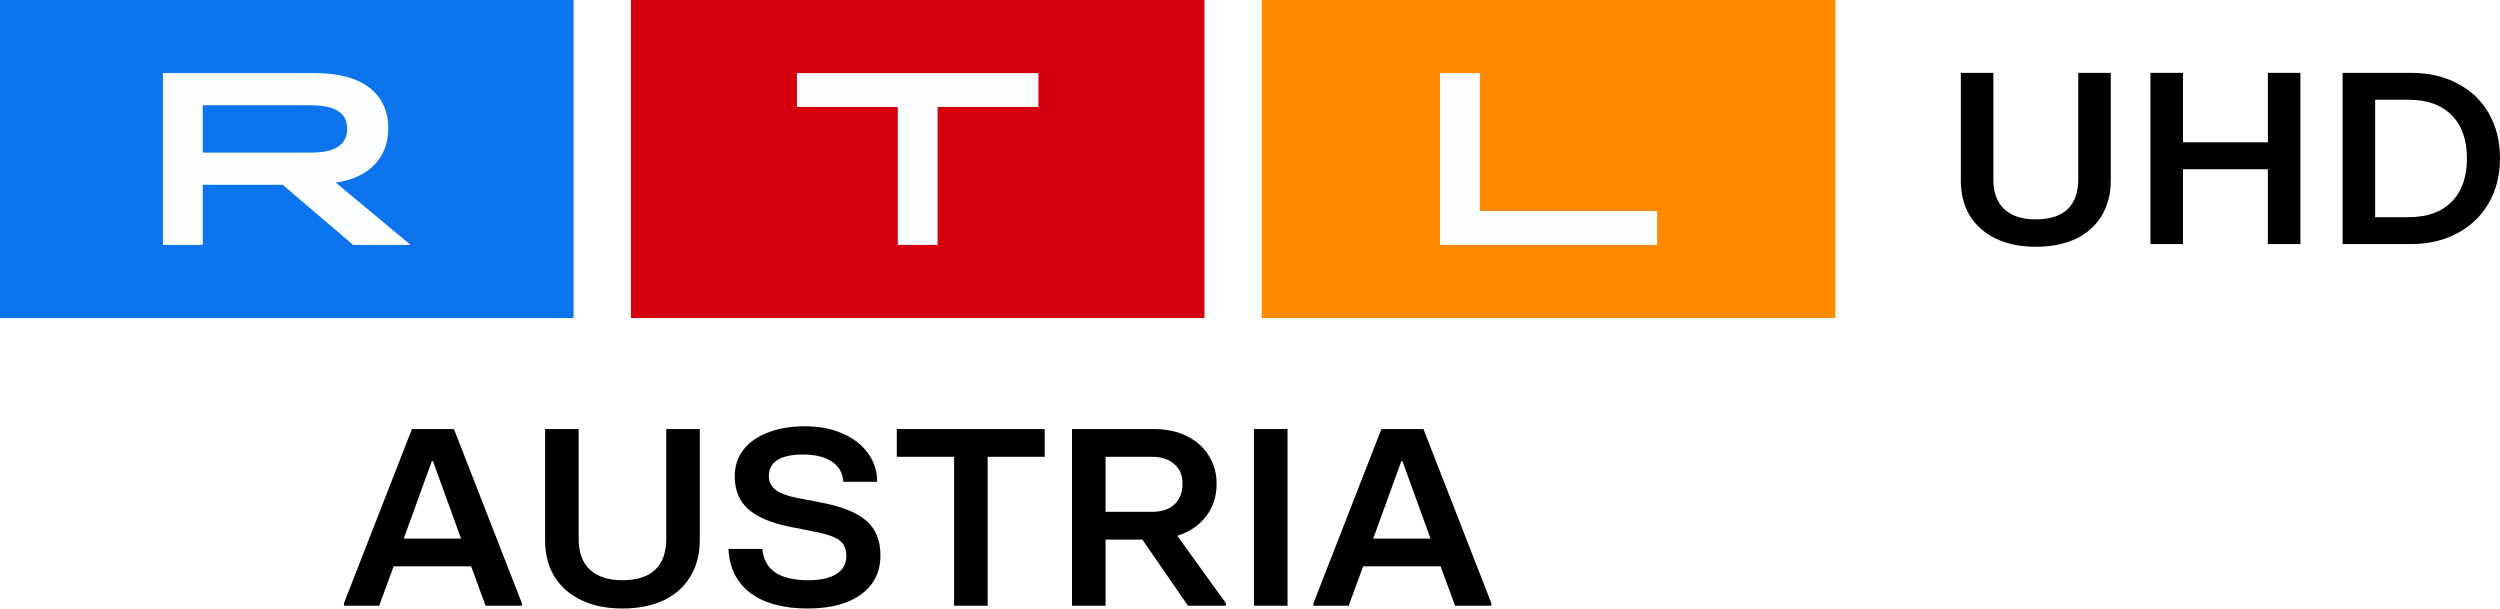
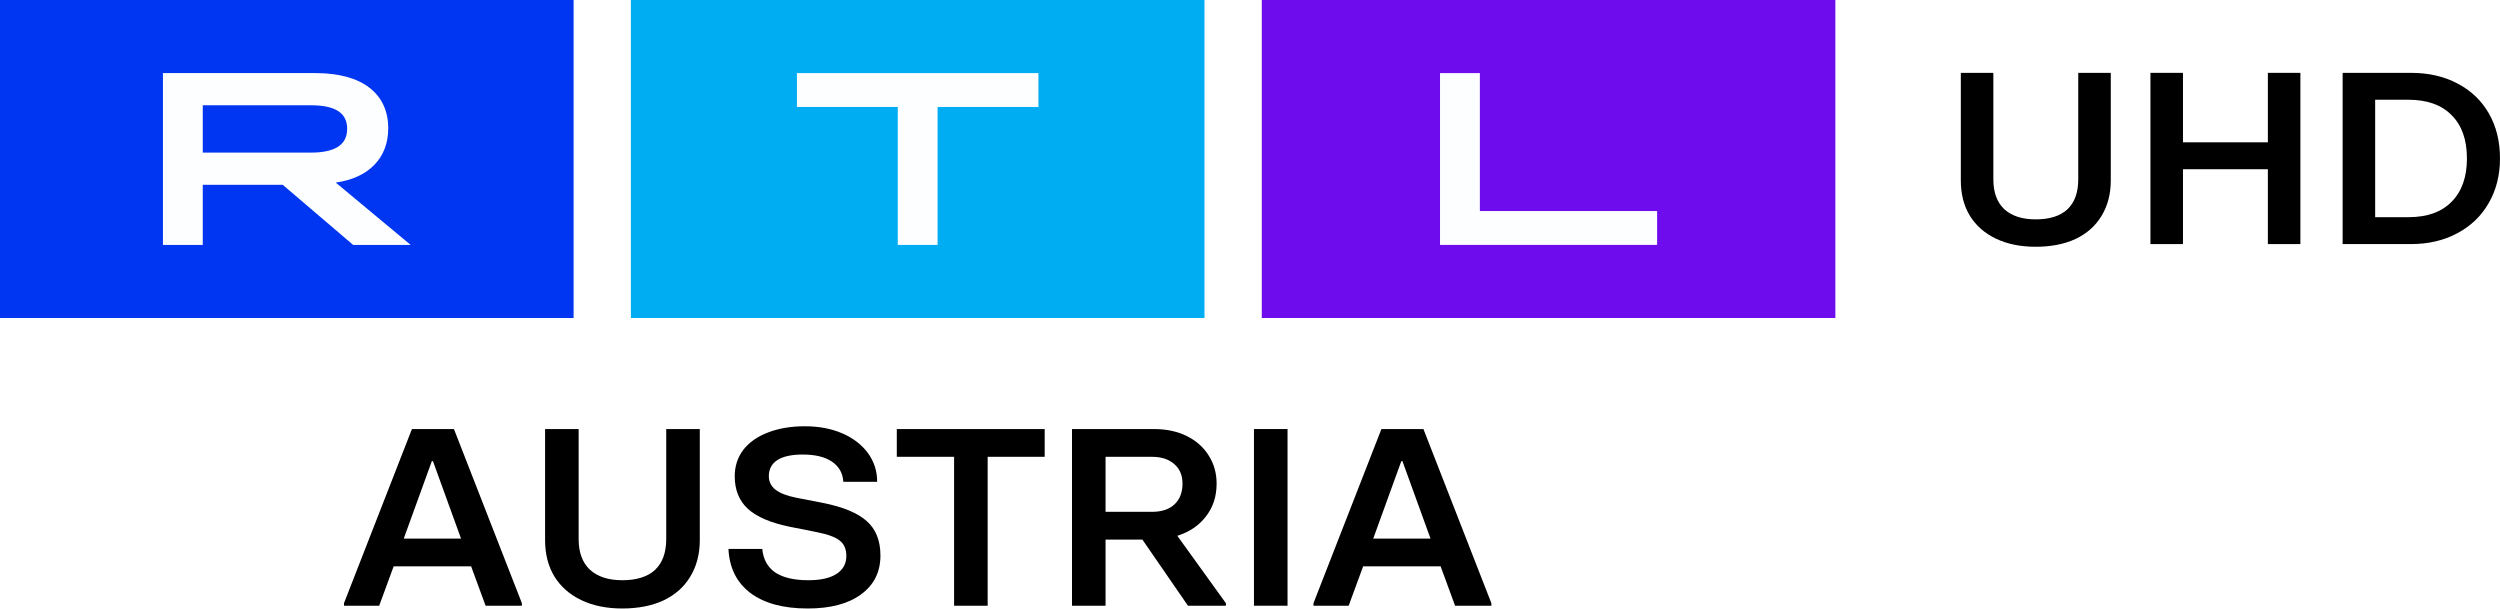
<svg xmlns="http://www.w3.org/2000/svg" width="1089.7" height="265.24" version="1.1">
  <g transform="translate(-.79406 .00012634)" font-family="'RTL United Text'" font-size="40px" font-weight="bold" stroke-width="2.772">
    <path d="m888.1 107.56q-9.914 0-17.291-3.519-7.378-3.519-11.412-10.023-3.919-6.504-3.919-15.354v-46.916h14.179v46.489q0 8.424 4.726 12.902 4.842 4.478 13.718 4.478 9.107 0 13.833-4.372 4.726-4.478 4.726-13.008v-46.489h14.179v46.916q0 8.85-4.035 15.461-3.919 6.504-11.297 10.023-7.378 3.412-17.407 3.412z" style="white-space:pre" />
    <path d="m989.31 62.034v-30.282h14.179v74.638h-14.179v-32.628h-37.003v32.628h-14.179v-74.638h14.179v30.282z" style="white-space:pre" />
    <path d="m1021.9 106.39v-74.638h29.741q11.643 0 20.404 4.692 8.761 4.585 13.602 13.008t4.842 19.619q0 10.982-4.957 19.513-4.841 8.424-13.718 13.115-8.761 4.692-20.173 4.692zm28.704-11.729q12.219 0 18.79-6.717 6.686-6.717 6.686-18.873 0-12.262-6.686-18.873-6.571-6.717-18.79-6.717h-14.525v51.181z" style="white-space:pre" />
  </g>
  <g transform="translate(-169.96 591.07)" font-family="'RTL United Text'" font-size="40px" font-weight="bold" stroke-width="2.86">
    <path d="m349.51-404.05h18.316l29.615 75.908v1.1h-15.818l-6.304-17.162h-33.778l-6.304 17.162h-15.343v-1.1zm8.682 13.971-12.25 33.773h24.976l-12.25-33.773z" style="white-space:pre" />
    <path d="m441.21-325.84q-10.228 0-17.84-3.63-7.612-3.63-11.775-10.341-4.044-6.711-4.044-15.842v-48.405h14.629v47.965q0 8.691 4.876 13.311 4.995 4.62 14.153 4.62 9.396 0 14.272-4.51 4.876-4.62 4.876-13.421v-47.965h14.629v48.405q0 9.131-4.163 15.952-4.044 6.711-11.656 10.341-7.612 3.52-17.959 3.52z" style="white-space:pre" />
    <path d="m521.97-325.84q-15.818 0-24.857-6.711-9.039-6.821-9.634-19.252h14.748q0.595 6.711 5.59 10.231 5.114 3.41 14.51 3.41 7.969 0 12.25-2.75 4.282-2.75 4.282-7.811 0-4.4-2.736-6.601-2.736-2.31-9.872-3.74l-12.131-2.42q-12.369-2.53-18.197-7.811-5.709-5.28-5.709-14.191 0-6.491 3.687-11.441 3.806-4.95 10.704-7.591 7.017-2.75 16.175-2.75t16.294 3.08q7.136 3.08 11.18 8.581 4.044 5.501 4.044 12.541h-14.748q-0.357-5.721-4.995-8.801-4.519-3.08-12.726-3.08-7.255 0-11.061 2.42-3.687 2.42-3.687 7.041 0 3.52 2.854 5.831 2.973 2.31 9.039 3.52l11.299 2.2q13.559 2.64 19.505 8.031 5.947 5.28 5.947 14.962 0 10.781-8.444 16.942-8.325 6.161-23.311 6.161z" style="white-space:pre" />
    <path d="m600.46-327.05h-14.629v-64.906h-24.976v-12.101h64.463v12.101h-24.857z" style="white-space:pre" />
    <path d="m704.3-328.15v1.1h-16.532l-19.862-28.823h-16.056v28.823h-14.629v-77.008h35.681q8.207 0 14.391 3.08 6.185 3.08 9.515 8.471 3.449 5.391 3.449 12.211 0 8.361-4.638 14.301-4.519 5.941-12.488 8.471zm-52.45-63.806v23.982h20.219q6.304 0 9.753-3.19 3.568-3.3 3.568-9.131 0-5.391-3.568-8.471-3.568-3.19-9.753-3.19z" style="white-space:pre" />
    <path d="m731.17-327.05h-14.629v-77.008h14.629z" style="white-space:pre" />
    <path d="m772.09-404.05h18.316l29.615 75.908v1.1h-15.818l-6.304-17.162h-33.778l-6.304 17.162h-15.343v-1.1zm8.682 13.971-12.25 33.773h24.976l-12.25-33.773z" style="white-space:pre" />
  </g>
  <g transform="translate(0 591.07)" stroke-width="3.96">
-     <path d="m549.98-452.46h250.02v-138.61h-250.02z" fill="#ff8a00" />
-     <path d="m274.99-452.46h250.02v-138.61h-250.02z" fill="#d4000d" />
-     <path d="m0-452.46h250.02v-138.61h-250.02z" fill="#0c75ed" />
+     <path d="m549.98-452.46h250.02v-138.61h-250.02z" fill="#6e0ced" />
+     <path d="m274.99-452.46h250.02v-138.61h-250.02z" fill="#00acf2" />
+     <path d="m0-452.46h250.02v-138.61h-250.02z" fill="#0036f2" />
    <g transform="translate(0 -591.07)" fill="#fdfeff" fill-rule="evenodd">
      <path d="m627.68 31.861h17.362v60.127h77.263v14.76h-94.626v-74.887" />
      <path d="m391.32 46.626h-43.952v-14.76h105.26v14.76h-43.949v60.127h-17.362v-60.127" />
      <path d="m135.37 66.523c10.745 0 15.952-3.422 15.952-10.376s-5.208-10.269-15.952-10.269h-46.986v20.646zm-64.349-34.661h66.63c20.293 0 31.576 8.99 31.576 24.071 0 12.947-8.463 21.612-22.895 23.644l32.661 27.172h-25.069l-30.705-26.21h-34.836v26.21h-17.362z" />
    </g>
  </g>
</svg>
